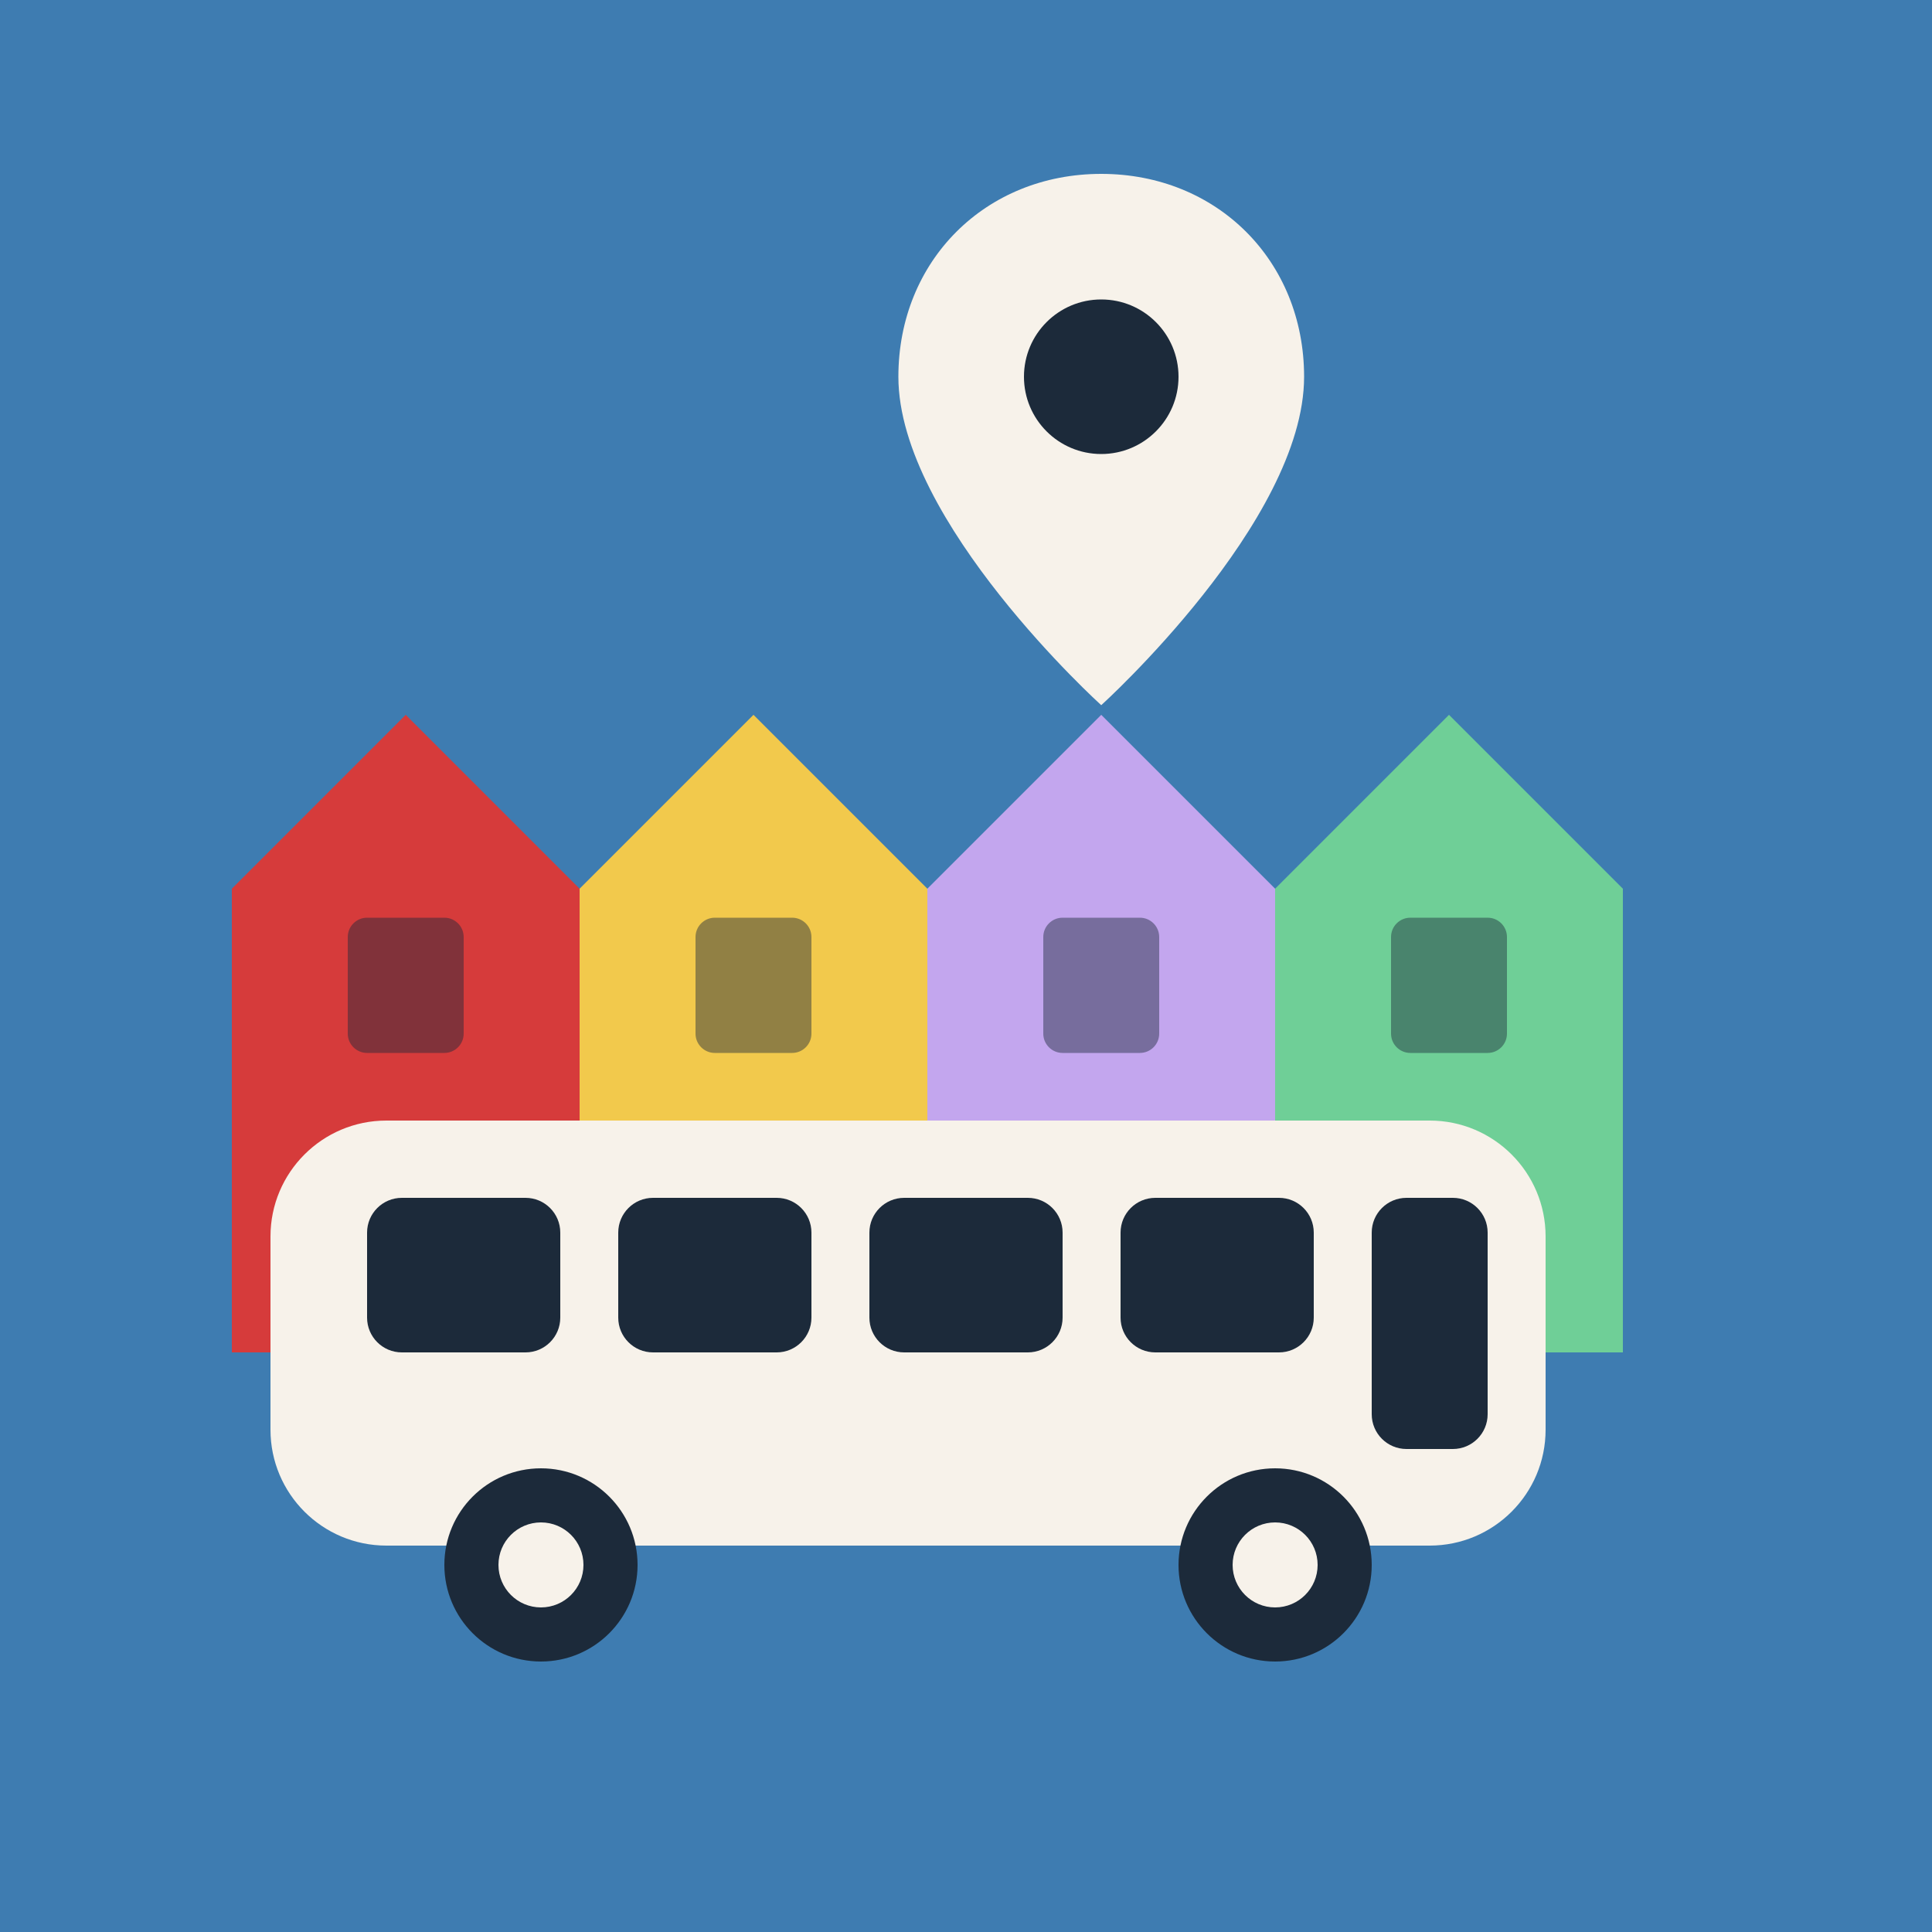
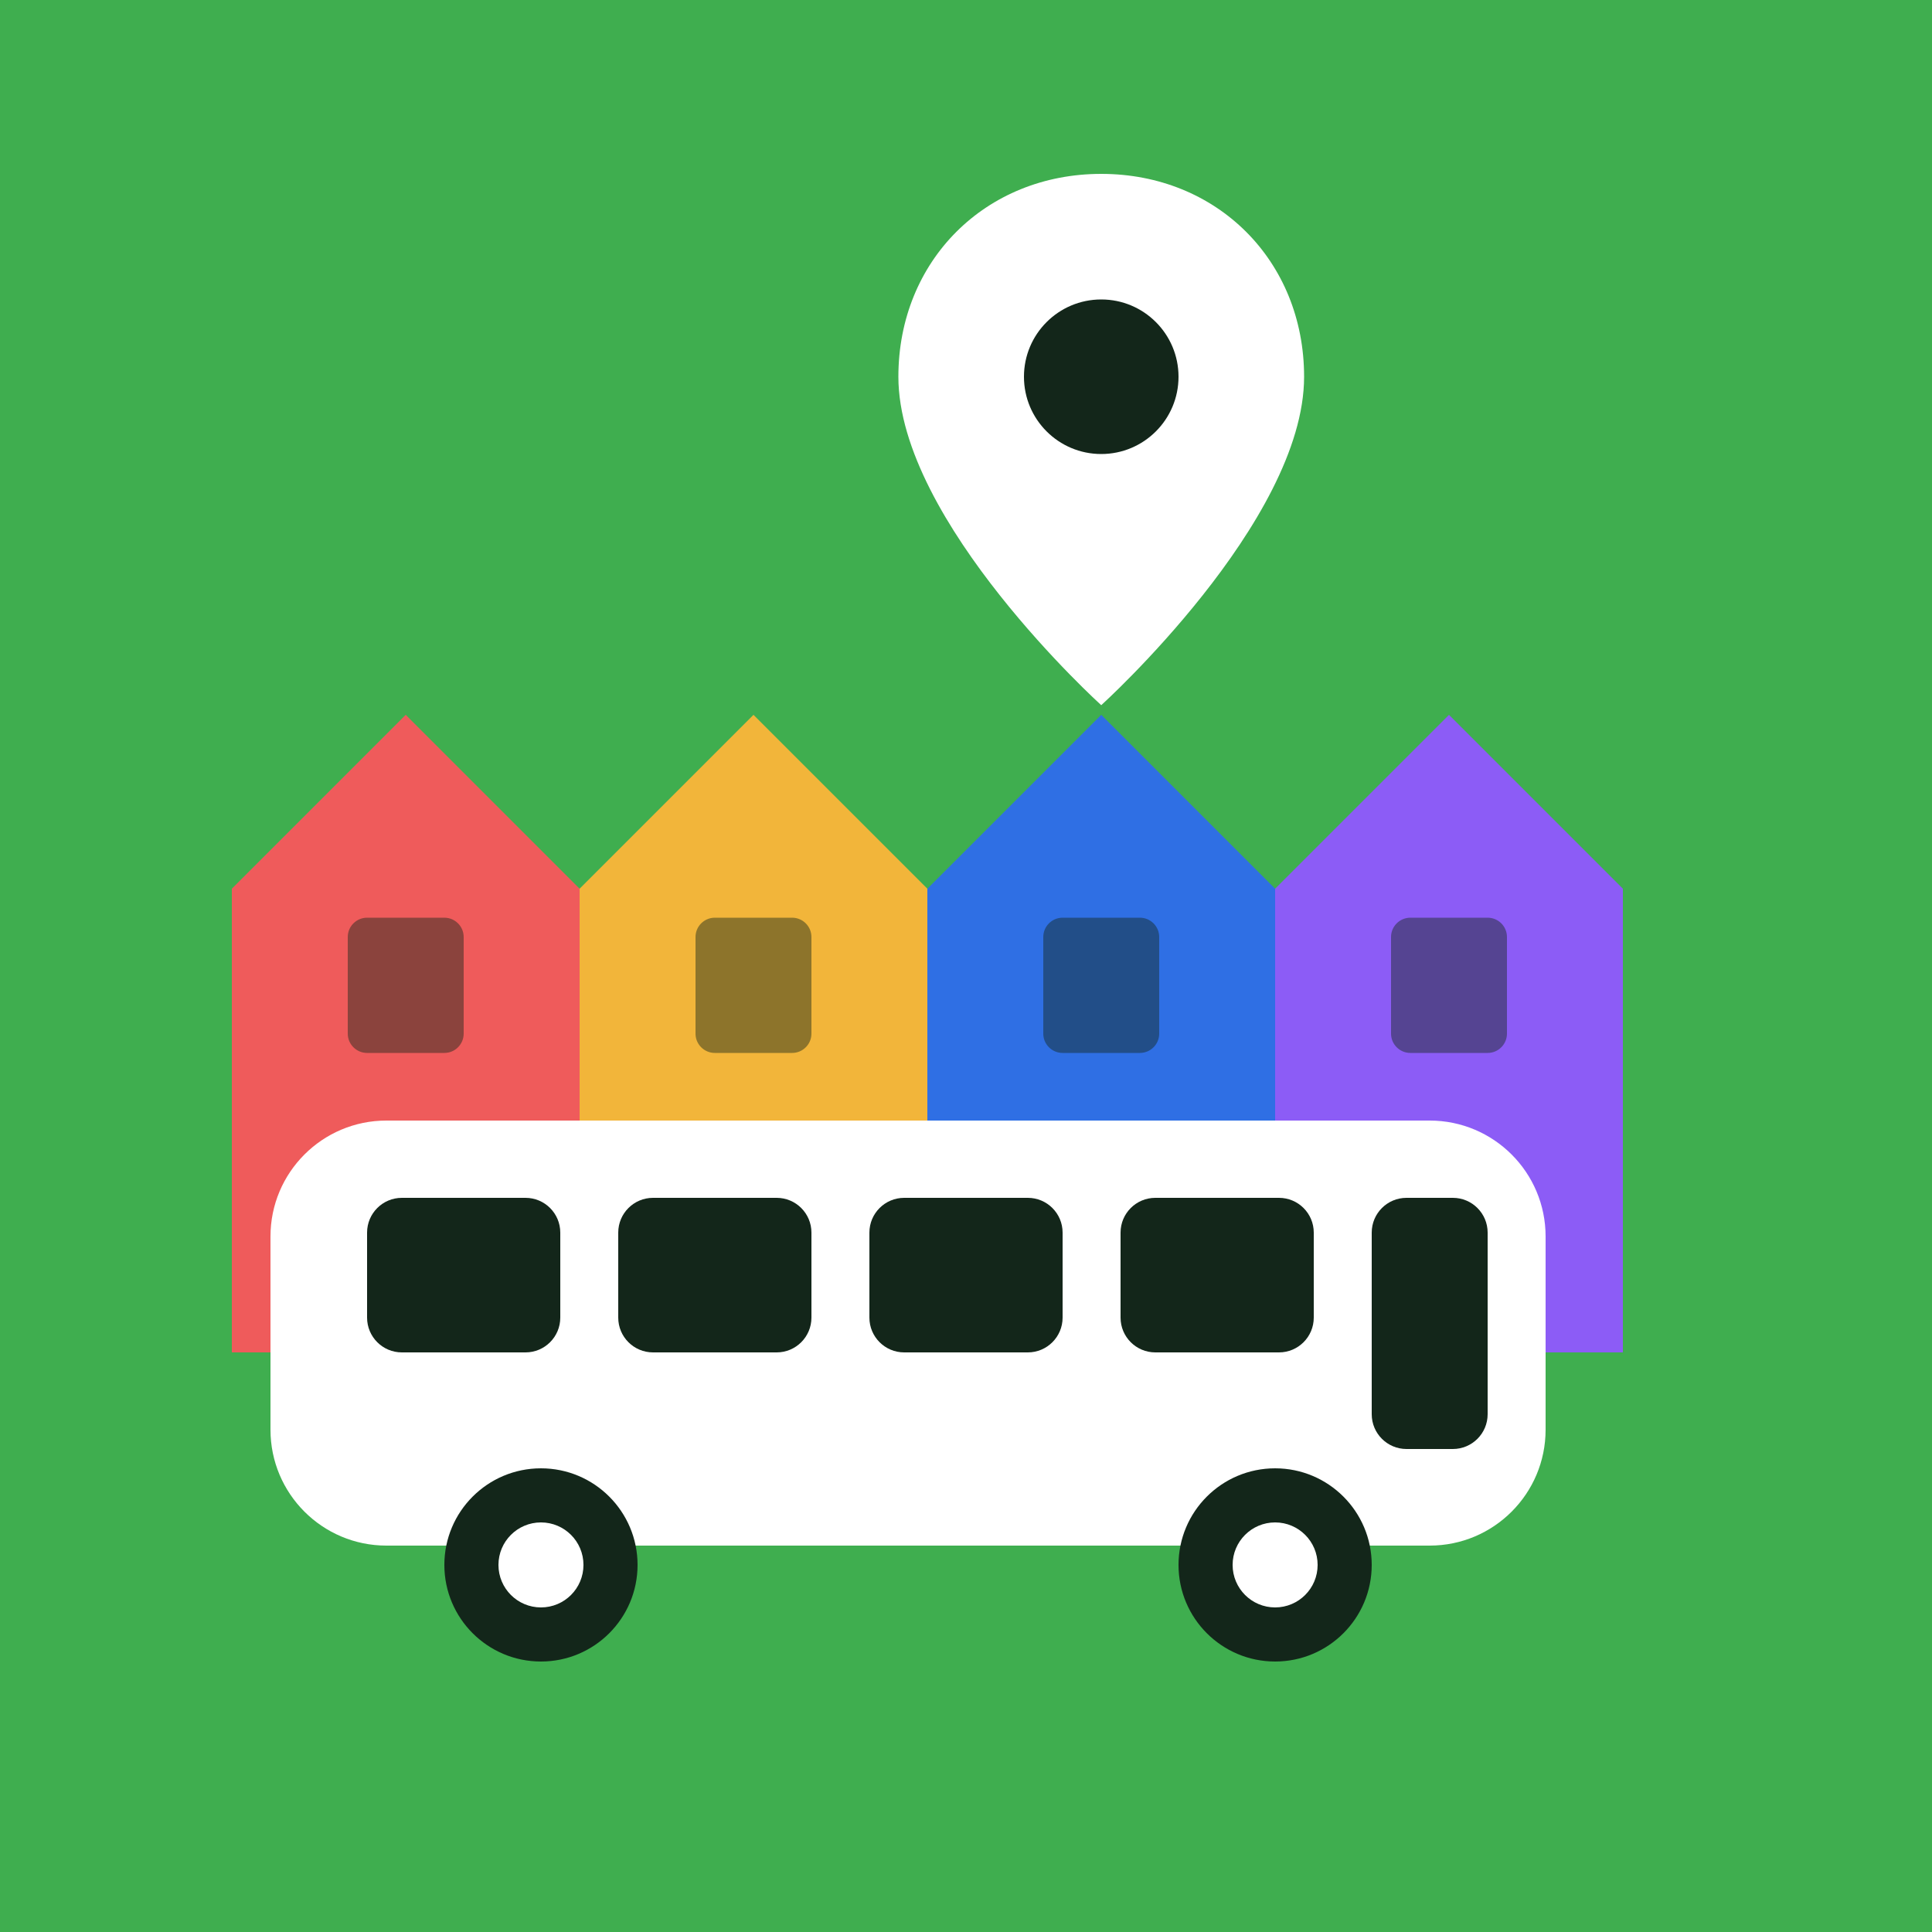
<svg xmlns="http://www.w3.org/2000/svg" viewBox="0 0 100 100">
-   <rect width="100" height="100" fill="#3E7CB1" />
+   <rect width="100" height="100" fill="#3FAE4F" />
  <g id="mark">
-     <path d="M12 46 L21 37 L30 46 V70 H12Z" fill="#D63B3B" />
-     <path d="M30 46 L39 37 L48 46 V70 H30Z" fill="#F2C94C" />
-     <path d="M48 46 L57 37 L66 46 V70 H48Z" fill="#C3A6EE" />
-     <path d="M66 46 L75 37 L84 46 V70 H66Z" fill="#6FCF97" />
-     <rect x="18" y="47.5" width="6" height="7" rx="1" fill="#1C2A3A" fill-opacity=".45" />
-     <rect x="36" y="47.5" width="6" height="7" rx="1" fill="#1C2A3A" fill-opacity=".45" />
-     <rect x="54" y="47.5" width="6" height="7" rx="1" fill="#1C2A3A" fill-opacity=".45" />
-     <rect x="72" y="47.5" width="6" height="7" rx="1" fill="#1C2A3A" fill-opacity=".45" />
-     <rect x="14" y="58" width="66" height="22" rx="6" fill="#F7F2EA" />
-     <rect x="19" y="62" width="10" height="8" rx="1.8" fill="#1C2A3A" />
-     <rect x="32" y="62" width="10" height="8" rx="1.8" fill="#1C2A3A" />
-     <rect x="45" y="62" width="10" height="8" rx="1.8" fill="#1C2A3A" />
-     <rect x="58" y="62" width="10" height="8" rx="1.8" fill="#1C2A3A" />
-     <rect x="71" y="62" width="6" height="13" rx="1.8" fill="#1C2A3A" />
-     <circle cx="28" cy="81" r="5" fill="#1C2A3A" />
-     <circle cx="28" cy="81" r="2.2" fill="#F7F2EA" />
-     <circle cx="66" cy="81" r="5" fill="#1C2A3A" />
-     <circle cx="66" cy="81" r="2.2" fill="#F7F2EA" />
-     <path d="M57 9c-6 0-10.5 4.5-10.5 10.5 0 7.5 10.5 17 10.5 17s10.5-9.5 10.5-17C67.5 13.5 63 9 57 9z" fill="#F7F2EA" />
-     <circle cx="57" cy="19.5" r="4" fill="#1C2A3A" />
+     <path d="M12 46 L21 37 L30 46 V70 H12Z" fill="#EF5B5B" />
+     <path d="M30 46 L39 37 L48 46 V70 H30Z" fill="#F2B53A" />
+     <path d="M48 46 L57 37 L66 46 V70 H48Z" fill="#2F6FE4" />
+     <path d="M66 46 L75 37 L84 46 V70 H66Z" fill="#8C5CF6" />
+     <rect x="18" y="47.5" width="6" height="7" rx="1" fill="#13261A" fill-opacity=".45" />
+     <rect x="36" y="47.5" width="6" height="7" rx="1" fill="#13261A" fill-opacity=".45" />
+     <rect x="54" y="47.5" width="6" height="7" rx="1" fill="#13261A" fill-opacity=".45" />
+     <rect x="72" y="47.5" width="6" height="7" rx="1" fill="#13261A" fill-opacity=".45" />
+     <rect x="14" y="58" width="66" height="22" rx="6" fill="#FFFFFF" />
+     <rect x="19" y="62" width="10" height="8" rx="1.8" fill="#13261A" />
+     <rect x="32" y="62" width="10" height="8" rx="1.8" fill="#13261A" />
+     <rect x="45" y="62" width="10" height="8" rx="1.8" fill="#13261A" />
+     <rect x="58" y="62" width="10" height="8" rx="1.8" fill="#13261A" />
+     <rect x="71" y="62" width="6" height="13" rx="1.8" fill="#13261A" />
+     <circle cx="28" cy="81" r="5" fill="#13261A" />
+     <circle cx="28" cy="81" r="2.2" fill="#FFFFFF" />
+     <circle cx="66" cy="81" r="5" fill="#13261A" />
+     <circle cx="66" cy="81" r="2.2" fill="#FFFFFF" />
+     <path d="M57 9c-6 0-10.5 4.5-10.5 10.5 0 7.5 10.5 17 10.5 17s10.5-9.5 10.5-17C67.5 13.5 63 9 57 9z" fill="#FFFFFF" />
+     <circle cx="57" cy="19.5" r="4" fill="#13261A" />
  </g>
</svg>
